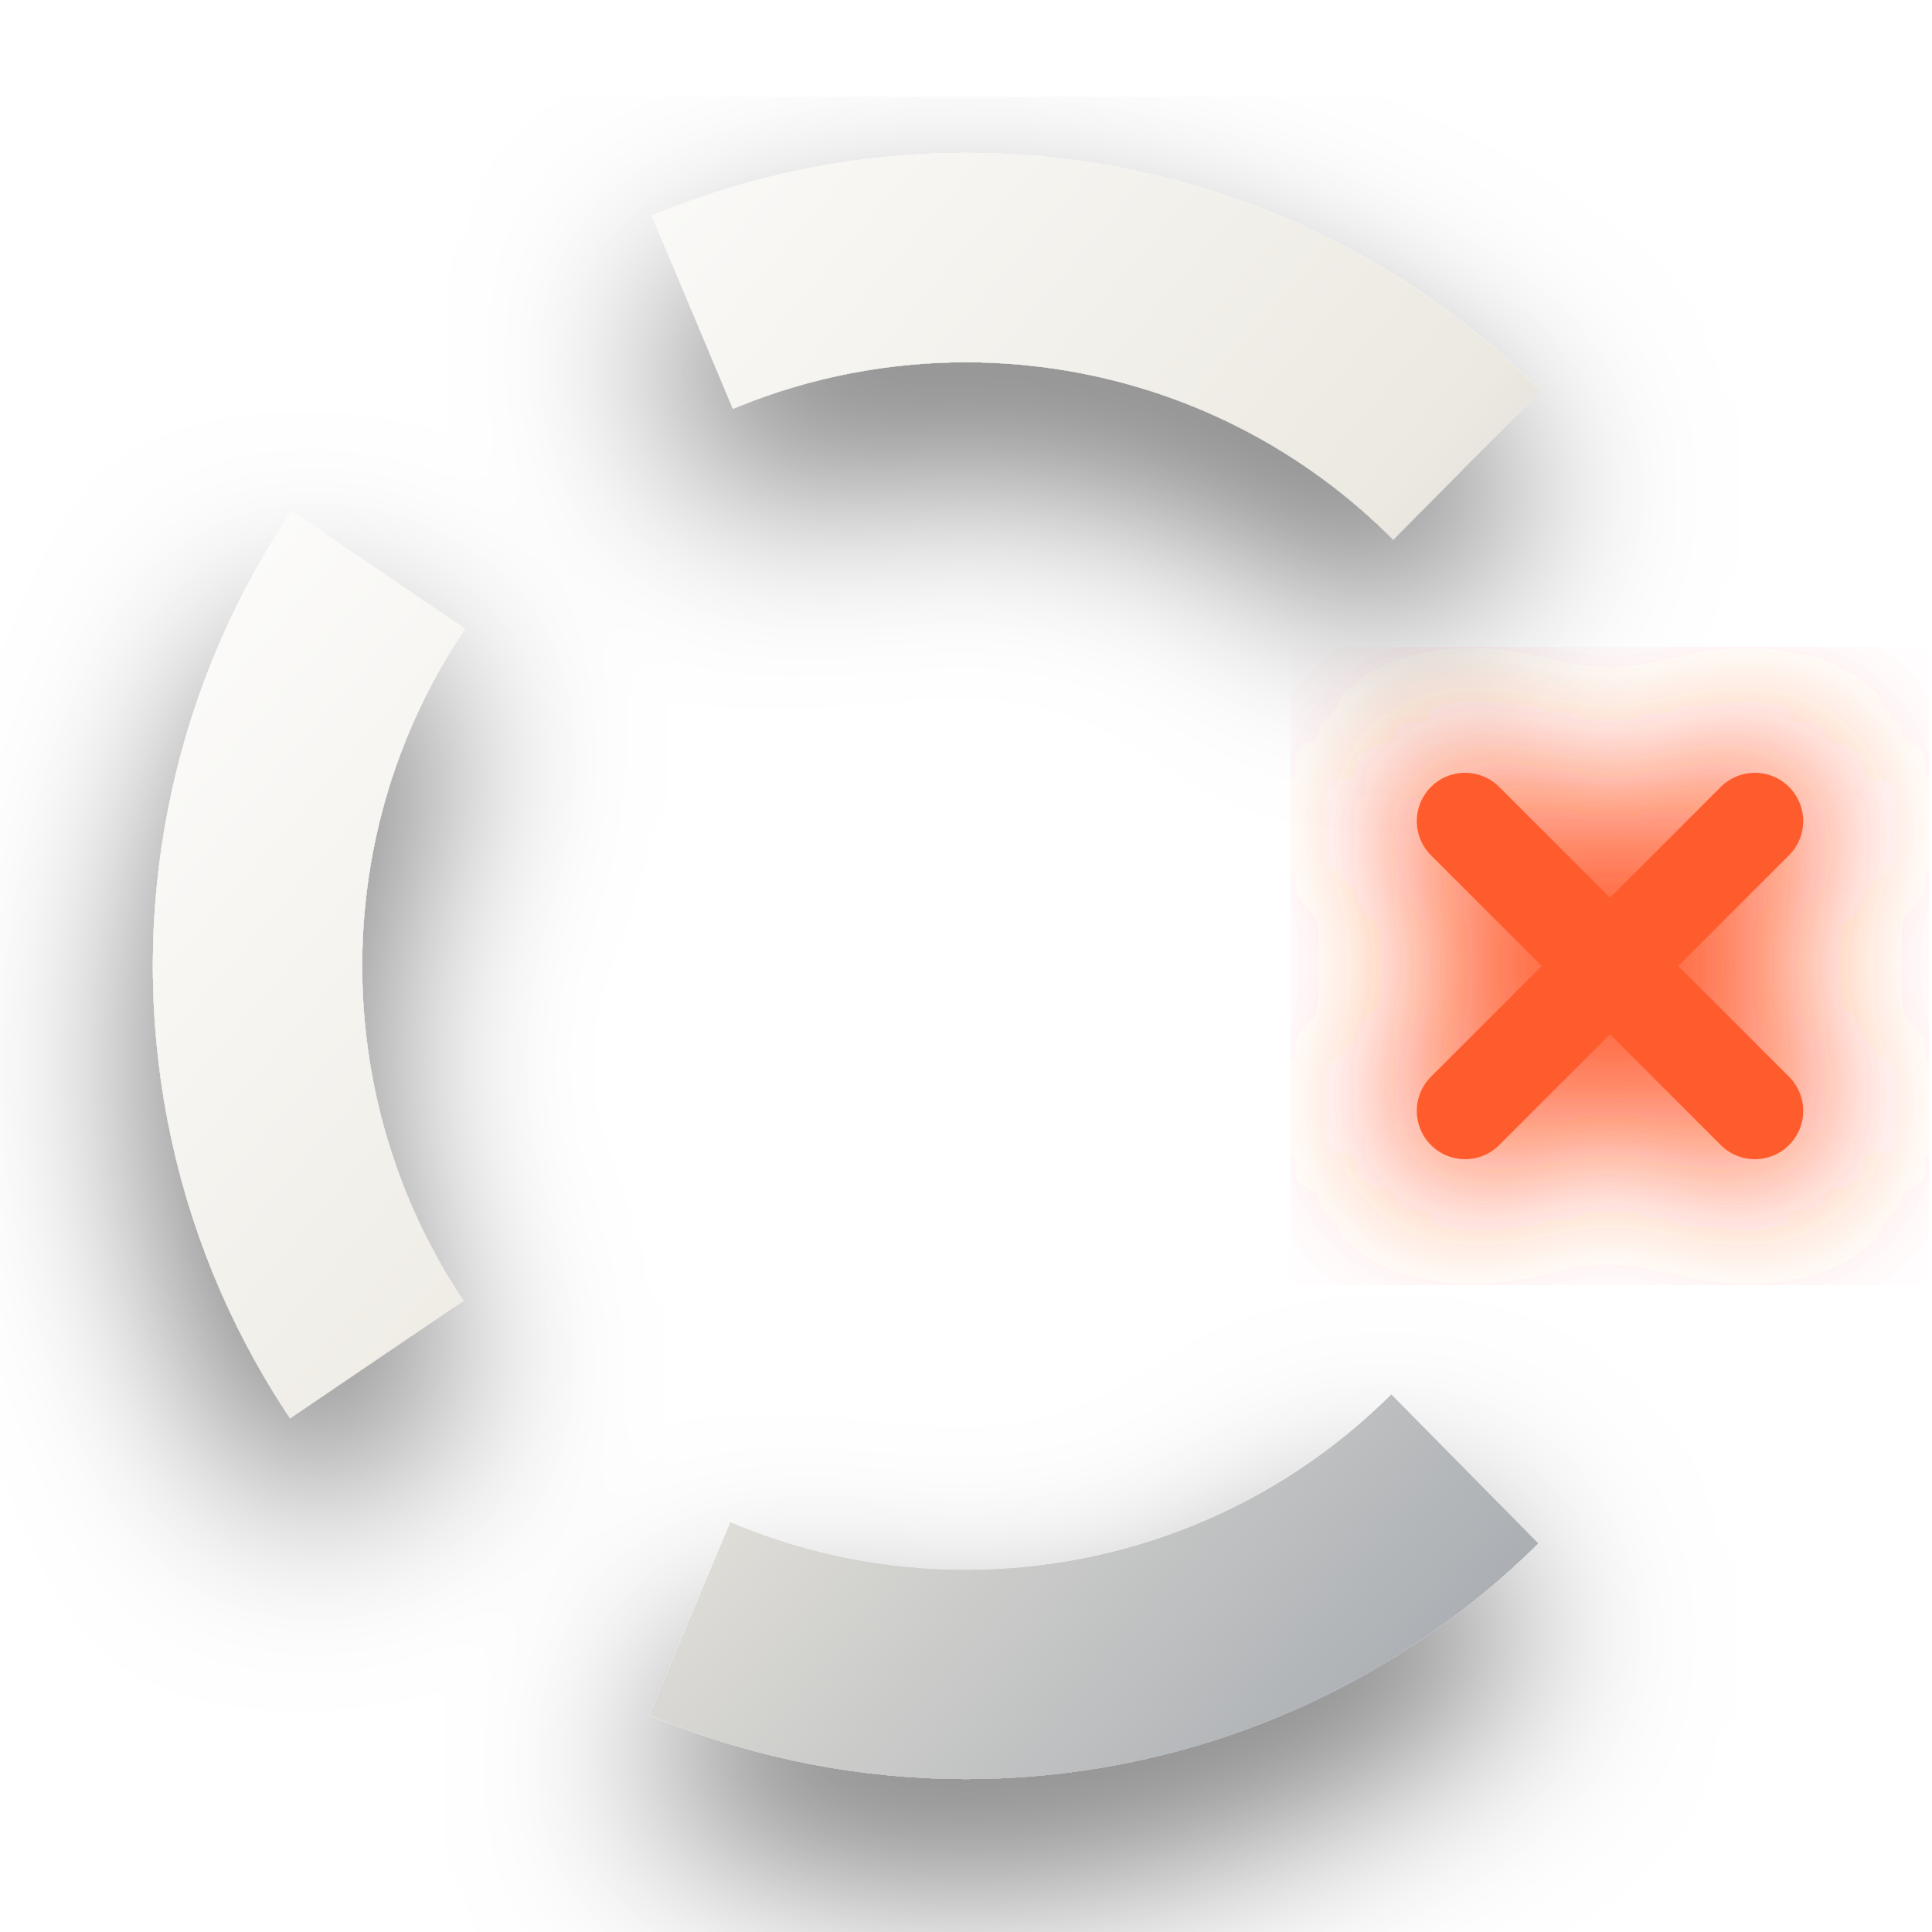
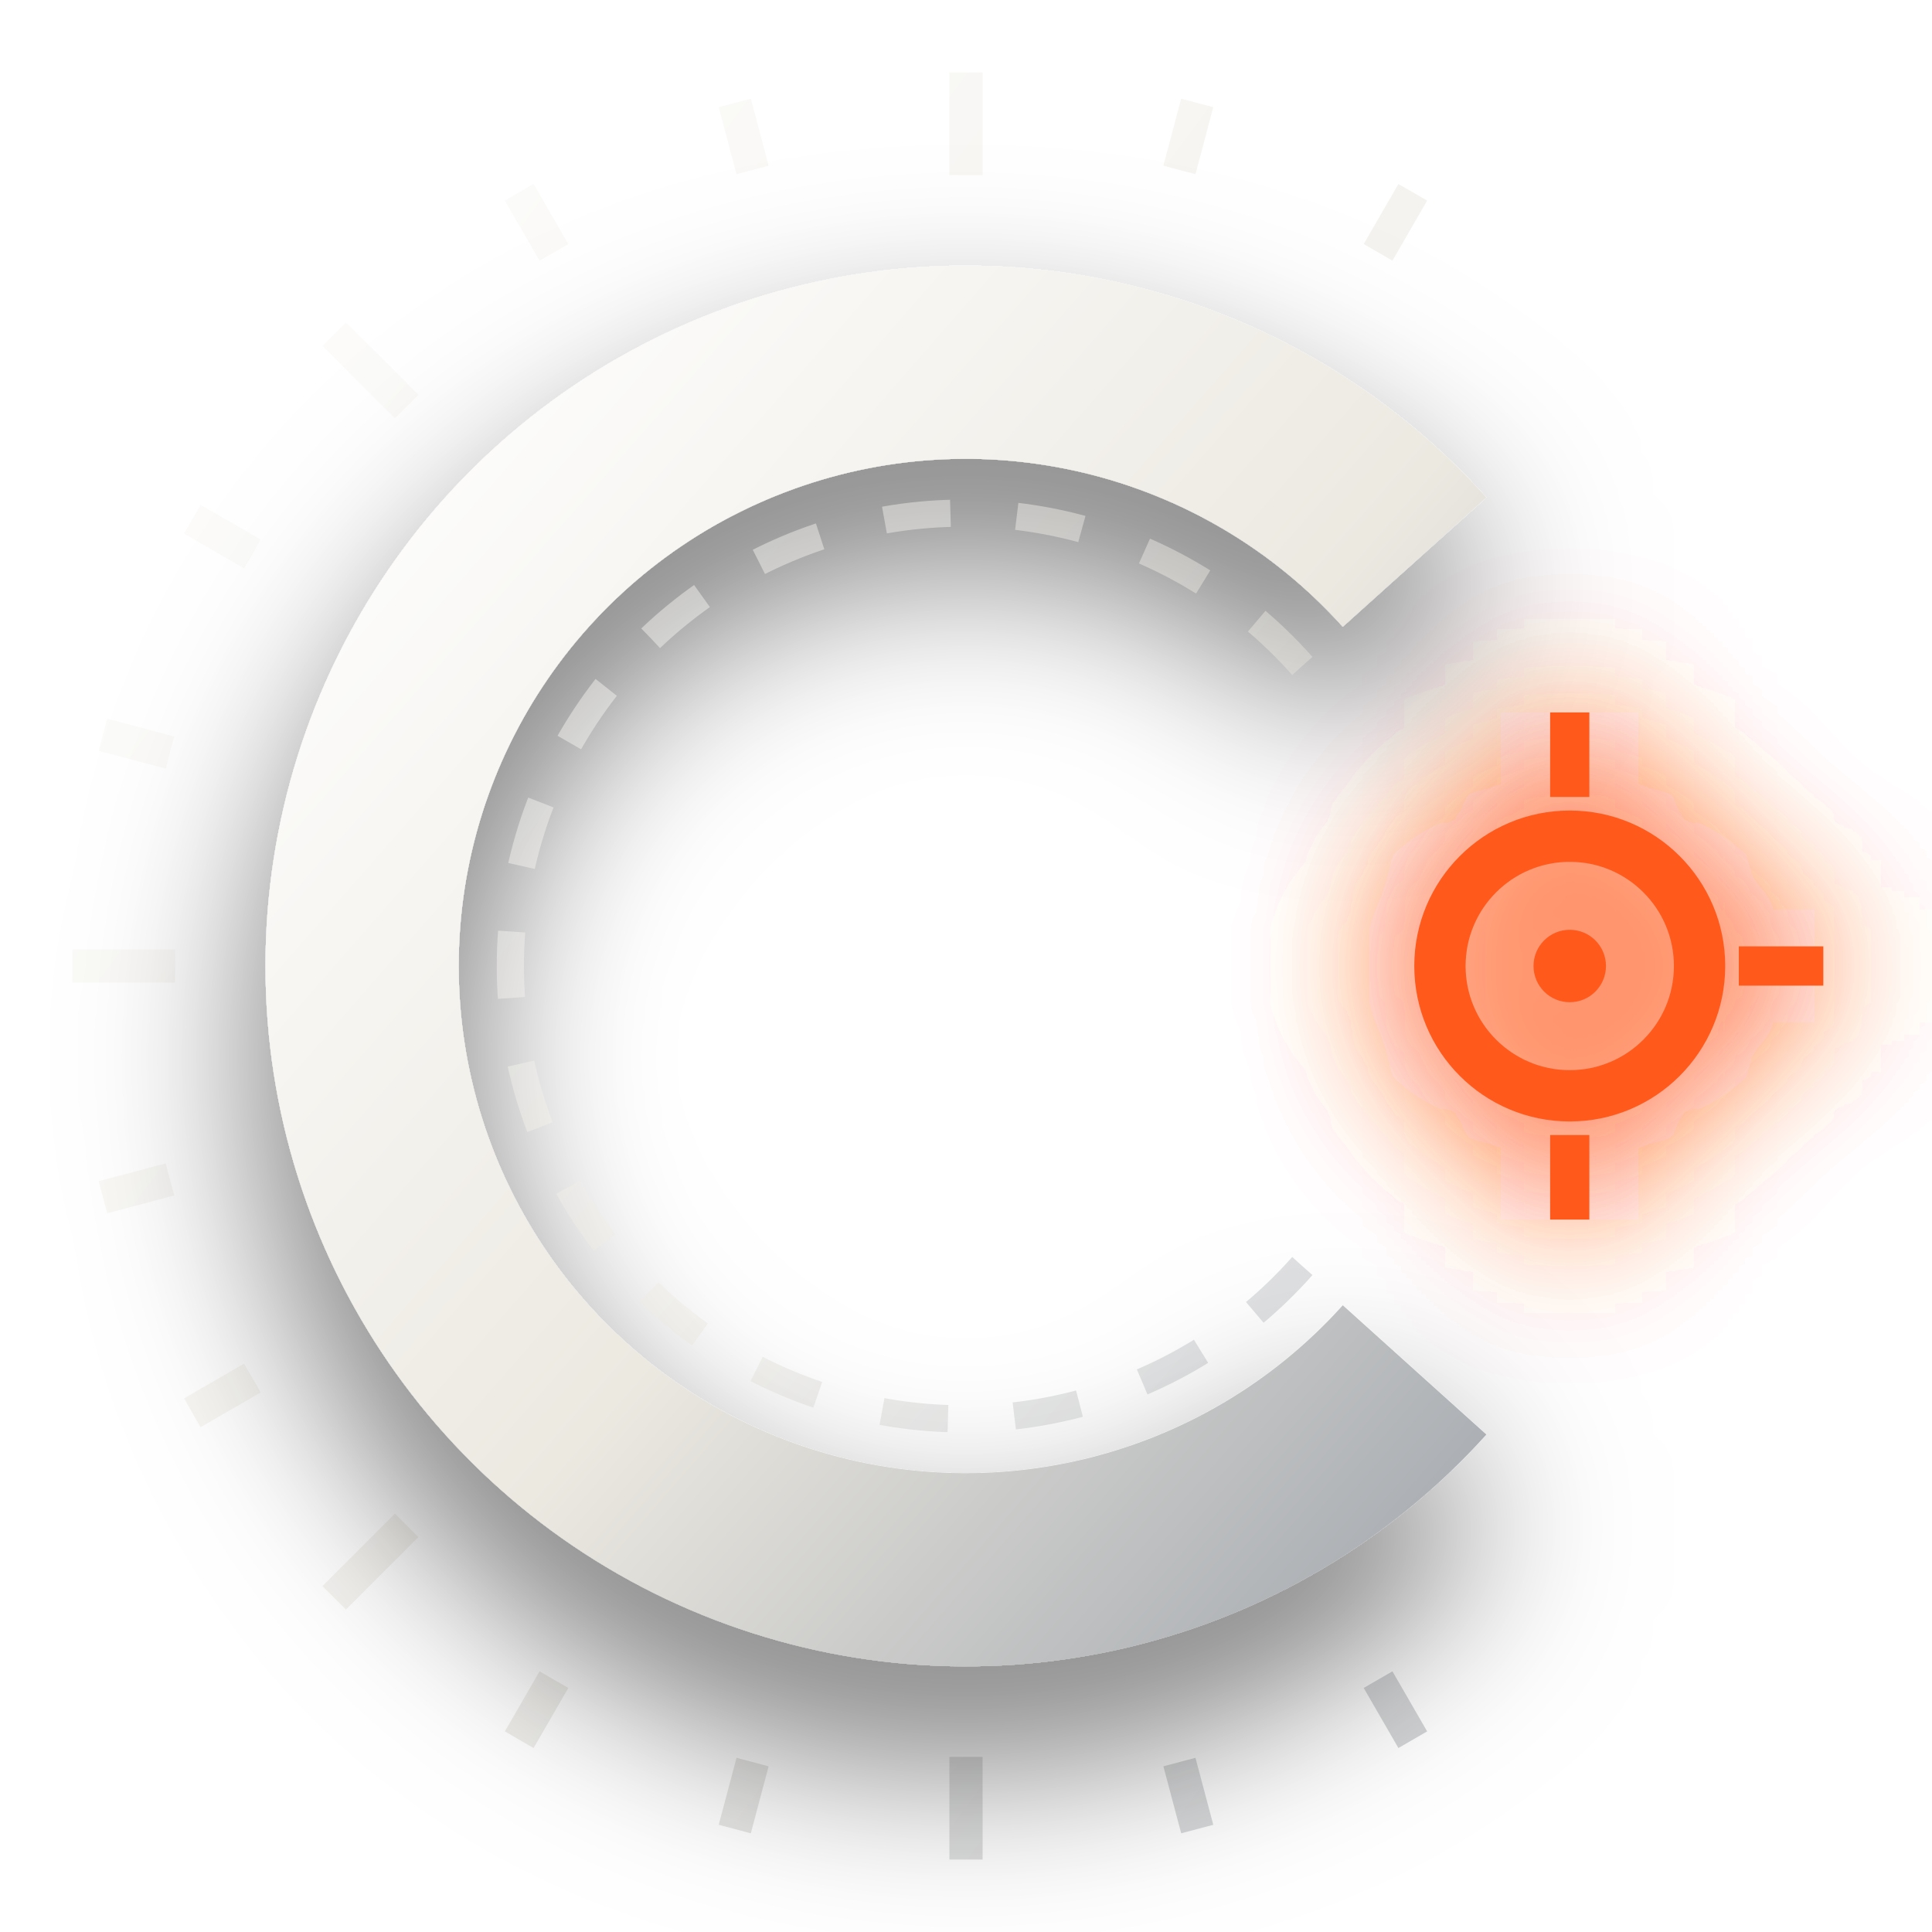
- <svg xmlns="http://www.w3.org/2000/svg" viewBox="0 0 120.00 120.00" width="120" height="120" role="img" aria-label="Símbolo de Croquis">
+ <svg xmlns="http://www.w3.org/2000/svg" viewBox="0 0 64.00 64.00" width="64" height="64" role="img" aria-label="Símbolo de Croquis">
  <defs>
    <linearGradient id="pintura" x1="0" y1="0" x2="1" y2="1">
      <stop offset="0" stop-color="#FFFFFF" />
      <stop offset="0.55" stop-color="#ECE9E1" />
      <stop offset="1" stop-color="#A9ADB2" />
    </linearGradient>
    <linearGradient id="metal" x1="0" y1="0" x2="0" y2="1">
      <stop offset="0" stop-color="#FFFFFF" />
      <stop offset="0.55" stop-color="#E9E6DE" />
      <stop offset="1" stop-color="#9EA3A8" />
    </linearGradient>
-     <filter id="brillo" x="-60%" y="-60%" width="220%" height="220%">
-       <feGaussianBlur stdDeviation="5" result="b" />
+     <filter id="brillo" x="-80%" y="-80%" width="260%" height="260%">
+       <feGaussianBlur stdDeviation="2.6" result="b" />
      <feMerge>
        <feMergeNode in="b" />
        <feMergeNode in="b" />
        <feMergeNode in="SourceGraphic" />
      </feMerge>
    </filter>
    <filter id="sombra" x="-30%" y="-30%" width="160%" height="160%">
-       <feDropShadow dx="0" dy="6" stdDeviation="6" flood-color="#000000" flood-opacity="0.55" />
+       <feDropShadow dx="0" dy="3" stdDeviation="3" flood-color="#000000" flood-opacity="0.55" />
    </filter>
  </defs>
-   <path d="M91.11 28.89 A44 44 0 1 0 91.11 91.11" fill="none" stroke="url(#pintura)" stroke-width="13" stroke-dasharray="52 25.6" filter="url(#sombra)" />
-   <path d="M91 51 L109 69 M109 51 L91 69" fill="none" stroke="#FF5B2E" stroke-width="6" stroke-linecap="round" filter="url(#brillo)" />
+   <path d="M45.65 55.64L46.8 57.63M39.07 58.37L39.66 60.59M32 58.2L32 61.6M24.93 58.37L24.34 60.59M18.35 55.64L17.2 57.63M13.47 50.53L11.07 52.93M8.36 45.65L6.37 46.8M5.63 39.07L3.41 39.66M5.8 32L2.4 32M5.63 24.93L3.41 24.34M8.36 18.35L6.37 17.2M13.47 13.47L11.07 11.07M18.35 8.36L17.2 6.37M24.93 5.63L24.34 3.41M32 5.8L32 2.4M39.07 5.63L39.66 3.41M45.65 8.36L46.8 6.37" fill="none" stroke="url(#pintura)" stroke-width="1.1" opacity="0.55" />
+   <path d="M 46.86 45.38 A 20 20 0 1 1 46.86 18.62" fill="none" stroke="url(#pintura)" stroke-width="6.4" filter="url(#sombra)" />
+   <path d="M 43.14 41.94 A 15 15 0 1 1 43.14 22.06" fill="none" stroke="url(#pintura)" stroke-width="0.9" opacity="0.45" stroke-dasharray="2.2 2.2" />
+   <g filter="url(#brillo)">
+     <circle cx="52" cy="32" r="4.3" fill="none" stroke="#ff5a1f" stroke-width="1.7" />
+     <path d="M52 23.6L52 26.4M52 37.6L52 40.4M57.6 32L60.4 32" fill="none" stroke="#ff5a1f" stroke-width="1.3" />
+     <circle cx="52" cy="32" r="1.2" fill="#ff5a1f" />
+   </g>
</svg>
